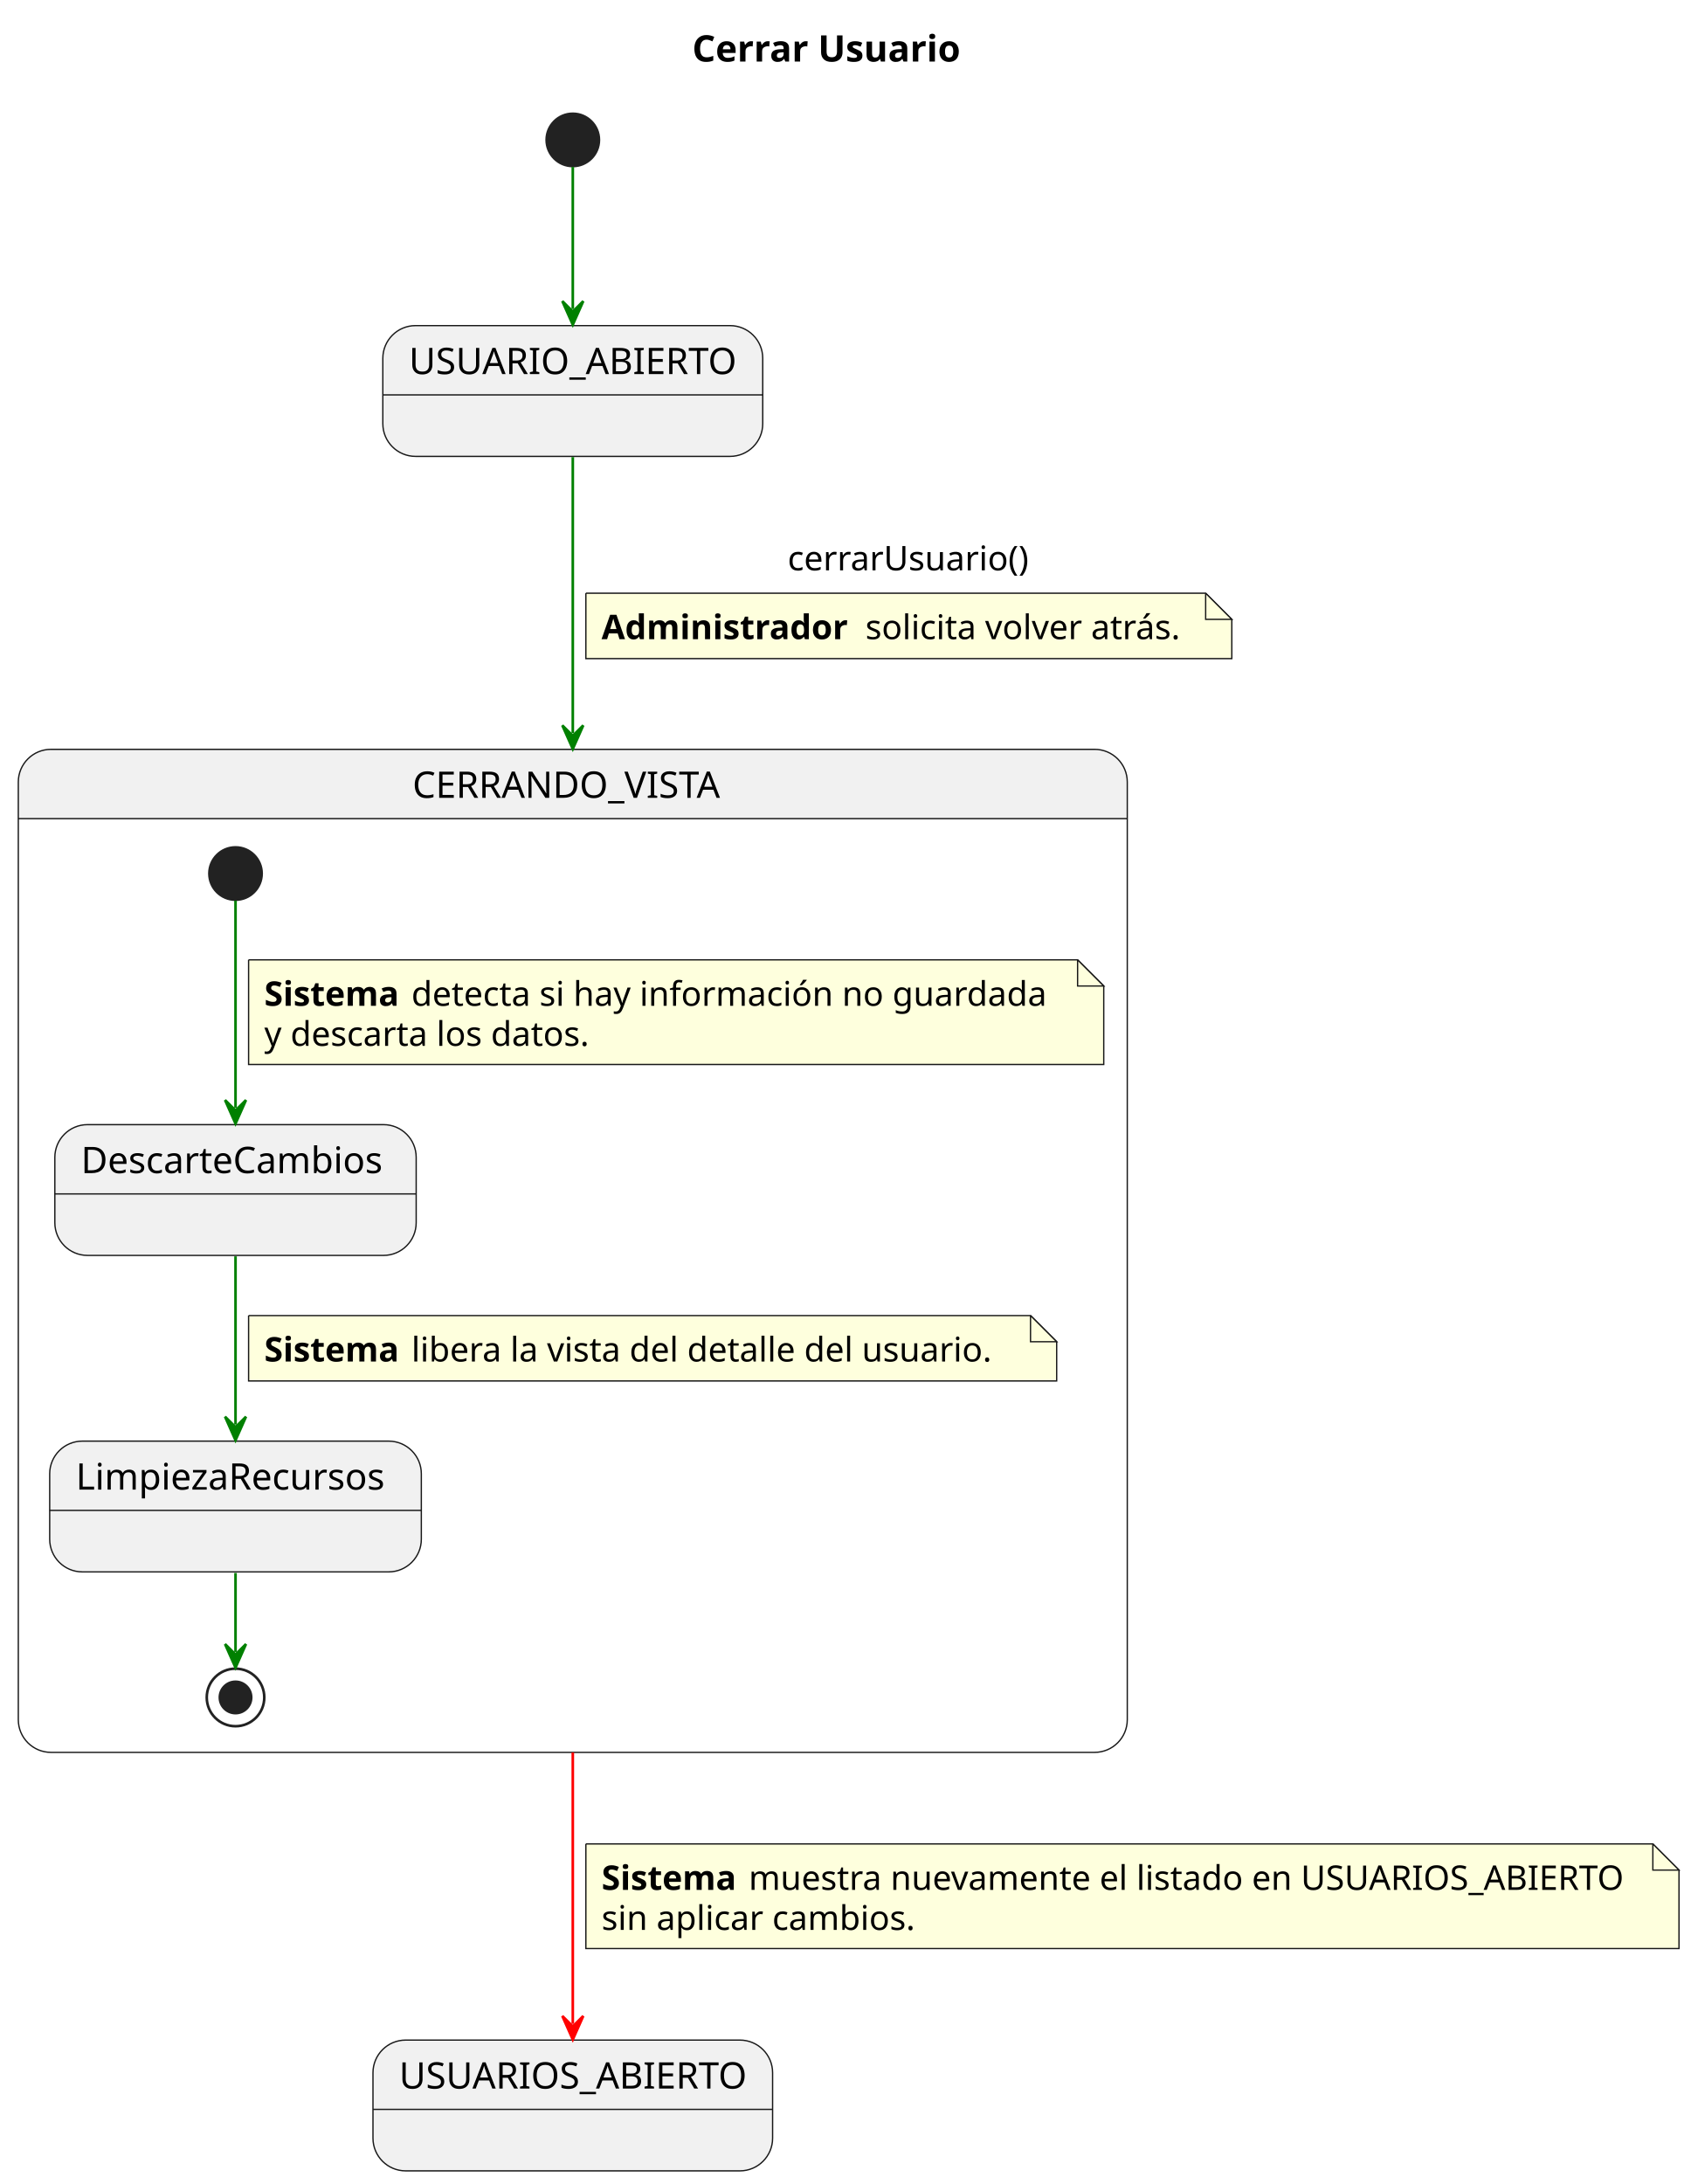
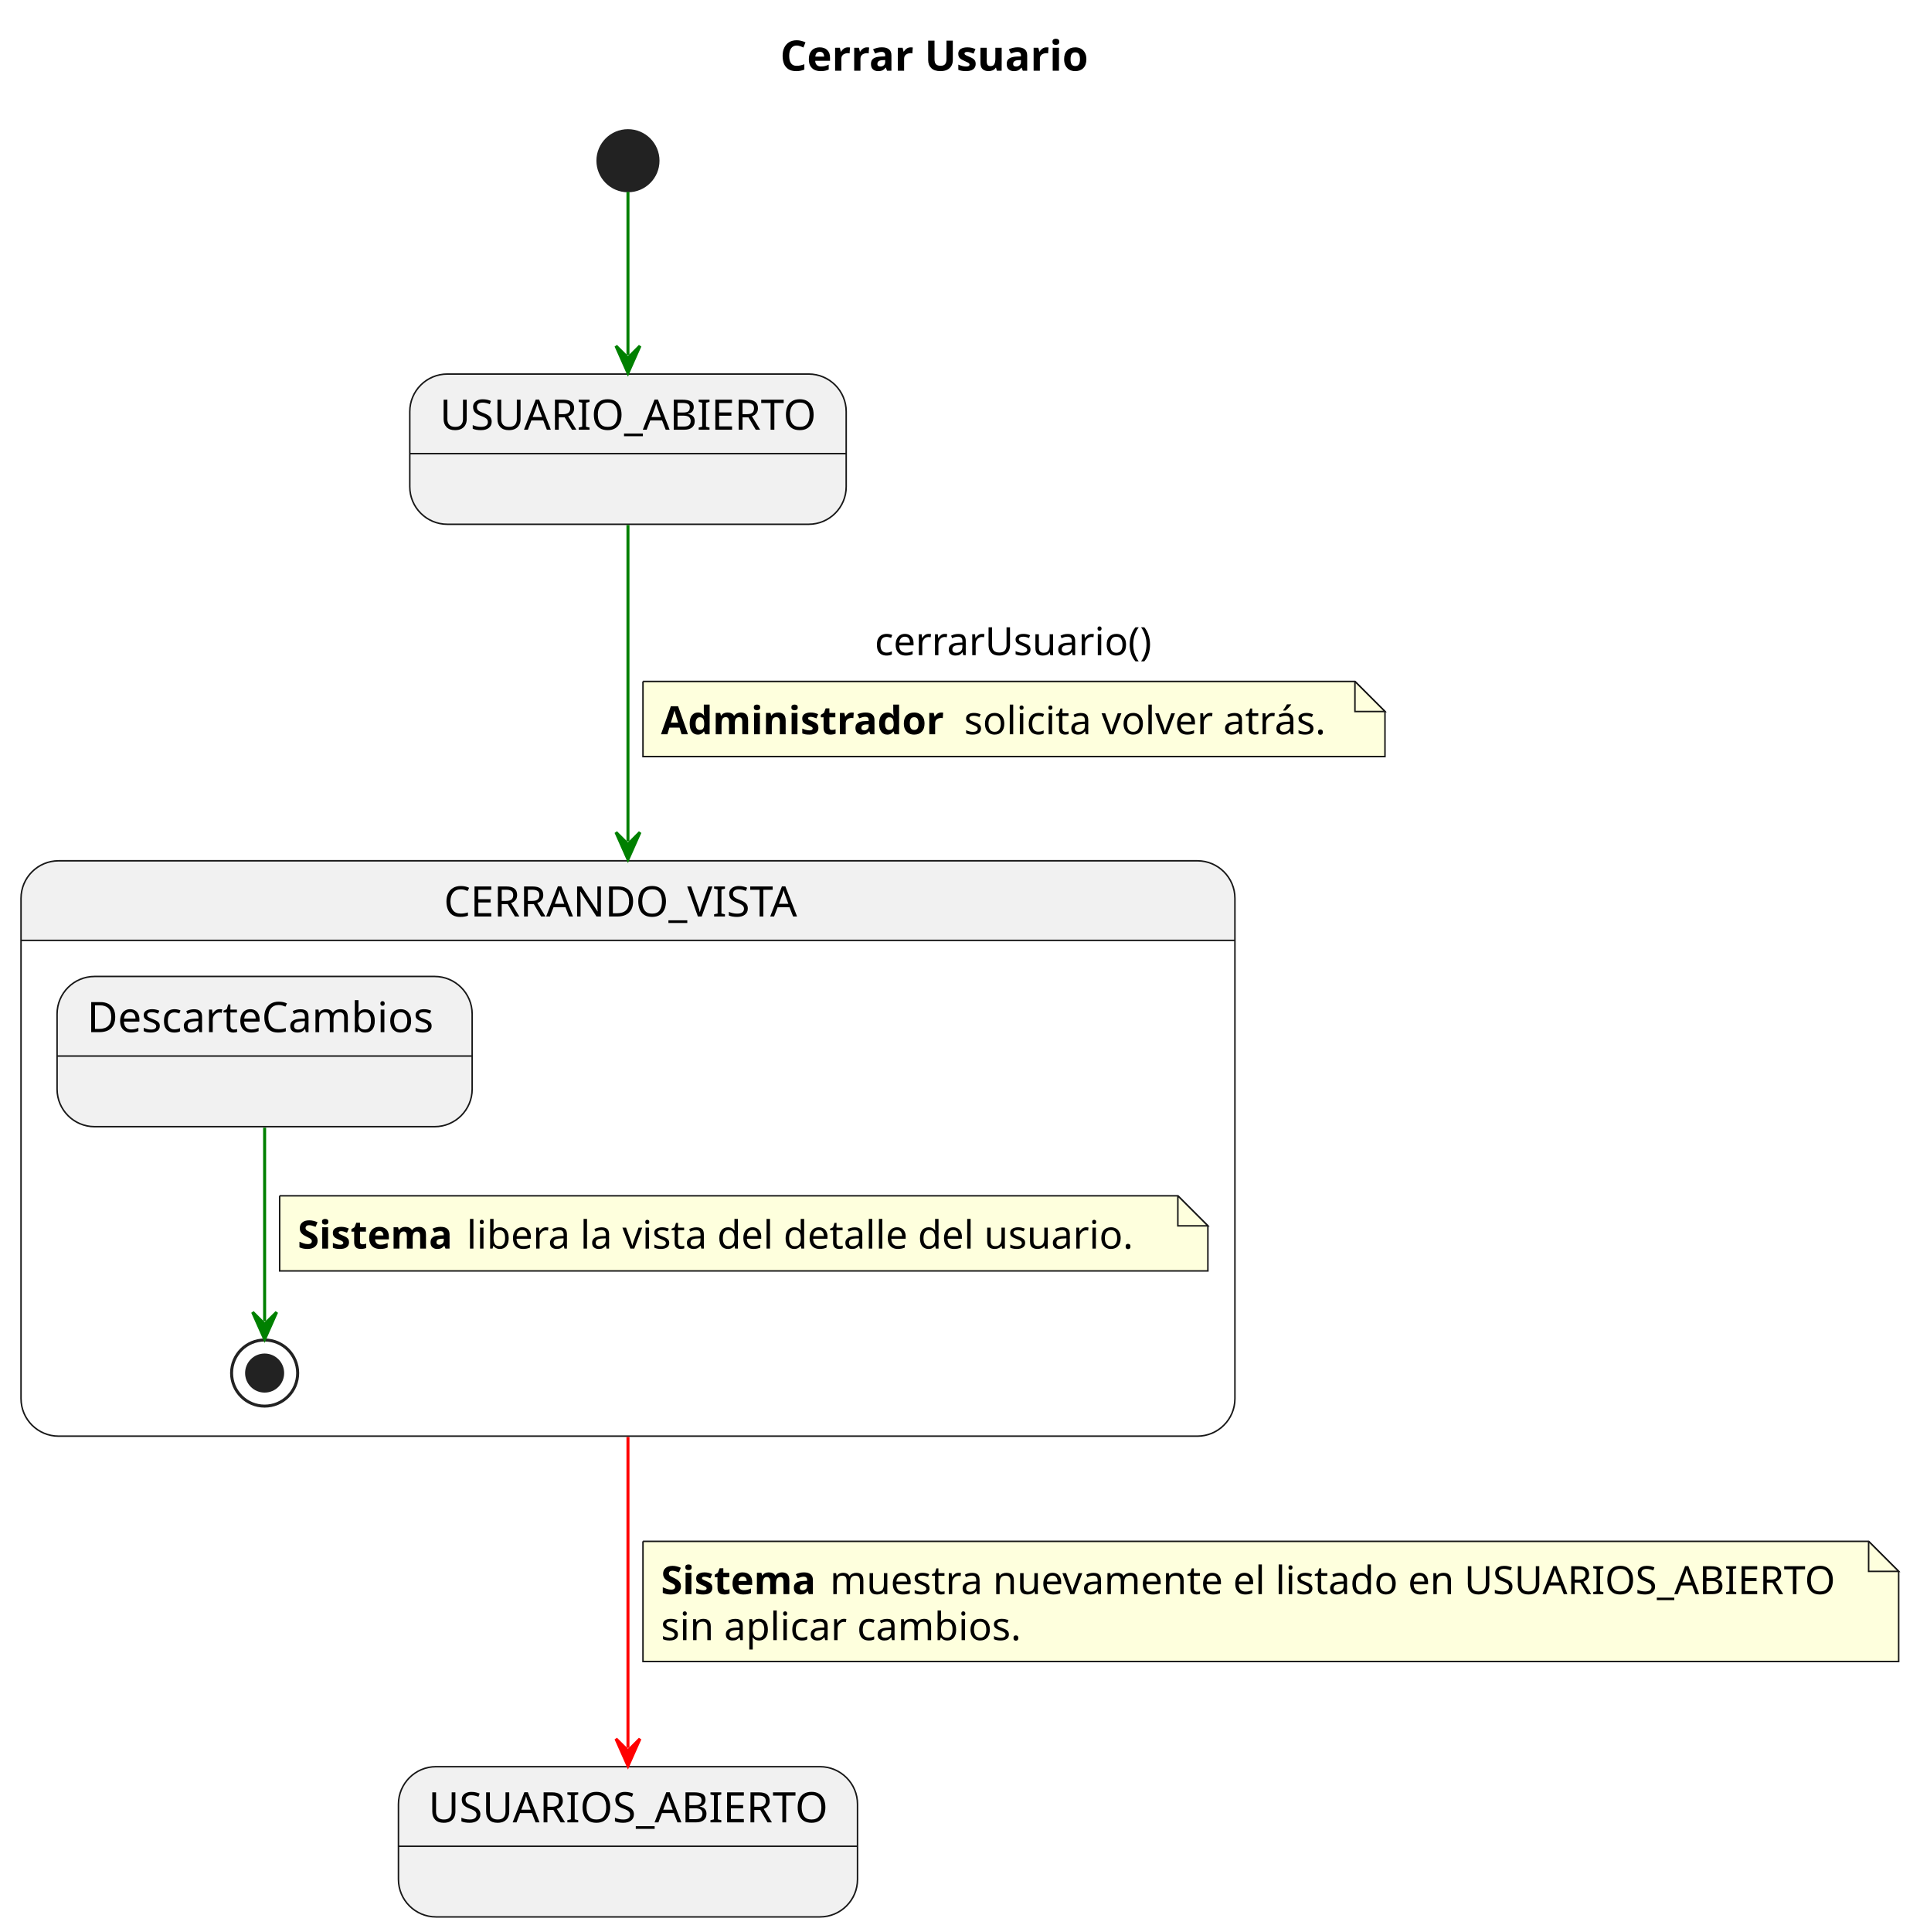
- <svg xmlns="http://www.w3.org/2000/svg" contentStyleType="text/css" data-diagram-type="STATE" height="835px" preserveAspectRatio="none" style="width:649px;height:835px;background:#FFFFFF;" version="1.1" viewBox="0 0 649 835" width="649px" zoomAndPan="magnify">
+ <svg xmlns="http://www.w3.org/2000/svg" contentStyleType="text/css" data-diagram-type="STATE" height="643px" preserveAspectRatio="none" style="width:639px;height:643px;background:#FFFFFF;" version="1.1" viewBox="0 0 639 643" width="639px" zoomAndPan="magnify">
  <defs />
  <g>
    <g class="title" data-source-line="1">
-       <text fill="#000000" font-family="sans-serif" font-size="14" font-weight="bold" lengthAdjust="spacing" textLength="105.622" x="264.704" y="23.535">Cerrar Usuario</text>
+       <text fill="#000000" font-family="sans-serif" font-size="14" font-weight="bold" lengthAdjust="spacing" textLength="105.622" x="259.709" y="23.535">Cerrar Usuario</text>
    </g>
    <g id="USUARIO_ABIERTO_INICIAL">
-       <rect fill="#F1F1F1" height="50" rx="12.5" ry="12.5" style="stroke:#181818;stroke-width:0.5;" width="145.275" x="146.39" y="124.488" />
-       <line style="stroke:#181818;stroke-width:0.5;" x1="146.39" x2="291.665" y1="150.977" y2="150.977" />
-       <text fill="#000000" font-family="sans-serif" font-size="14" lengthAdjust="spacing" textLength="125.275" x="156.39" y="143.023">USUARIO_ABIERTO</text>
+       <rect fill="#F1F1F1" height="50" rx="12.5" ry="12.5" style="stroke:#181818;stroke-width:0.5;" width="145.275" x="136.41" y="124.488" />
+       <line style="stroke:#181818;stroke-width:0.5;" x1="136.41" x2="281.685" y1="150.977" y2="150.977" />
+       <text fill="#000000" font-family="sans-serif" font-size="14" lengthAdjust="spacing" textLength="125.275" x="146.41" y="143.023">USUARIO_ABIERTO</text>
    </g>
-     <path d="M19.5,286.488 L418.56,286.488 A12.5,12.5 0 0 1 431.06,298.988 L431.06,312.977 L7,312.977 L7,298.988 A12.5,12.5 0 0 1 19.5,286.488" fill="#F1F1F1" />
-     <rect fill="none" height="383.488" rx="12.5" ry="12.5" style="stroke:#181818;stroke-width:0.5;" width="424.06" x="7" y="286.488" />
-     <line style="stroke:#181818;stroke-width:0.5;" x1="7" x2="431.06" y1="312.977" y2="312.977" />
-     <text fill="#000000" font-family="sans-serif" font-size="14" lengthAdjust="spacing" textLength="122.582" x="157.739" y="305.023">CERRANDO_VISTA</text>
+     <path d="M19.5,286.488 L398.59,286.488 A12.5,12.5 0 0 1 411.09,298.988 L411.09,312.977 L7,312.977 L7,298.988 A12.5,12.5 0 0 1 19.5,286.488" fill="#F1F1F1" />
+     <rect fill="none" height="191.488" rx="12.5" ry="12.5" style="stroke:#181818;stroke-width:0.5;" width="404.09" x="7" y="286.488" />
+     <line style="stroke:#181818;stroke-width:0.5;" x1="7" x2="411.09" y1="312.977" y2="312.977" />
+     <text fill="#000000" font-family="sans-serif" font-size="14" lengthAdjust="spacing" textLength="122.582" x="147.754" y="305.023">CERRANDO_VISTA</text>
    <g id="PROCESO_CIERRE_COMP.DescarteCambios">
-       <rect fill="#F1F1F1" height="50" rx="12.5" ry="12.5" style="stroke:#181818;stroke-width:0.5;" width="138.173" x="20.97" y="429.977" />
-       <line style="stroke:#181818;stroke-width:0.5;" x1="20.97" x2="159.143" y1="456.465" y2="456.465" />
-       <text fill="#000000" font-family="sans-serif" font-size="14" lengthAdjust="spacing" textLength="118.173" x="30.97" y="448.512">DescarteCambios</text>
+       <rect fill="#F1F1F1" height="50" rx="12.5" ry="12.5" style="stroke:#181818;stroke-width:0.5;" width="138.173" x="19" y="324.977" />
+       <line style="stroke:#181818;stroke-width:0.5;" x1="19" x2="157.173" y1="351.465" y2="351.465" />
+       <text fill="#000000" font-family="sans-serif" font-size="14" lengthAdjust="spacing" textLength="118.173" x="29" y="343.512">DescarteCambios</text>
    </g>
-     <g id="PROCESO_CIERRE_COMP.LimpiezaRecursos">
-       <rect fill="#F1F1F1" height="50" rx="12.5" ry="12.5" style="stroke:#181818;stroke-width:0.5;" width="142.11" x="19" y="550.977" />
-       <line style="stroke:#181818;stroke-width:0.5;" x1="19" x2="161.11" y1="577.465" y2="577.465" />
-       <text fill="#000000" font-family="sans-serif" font-size="14" lengthAdjust="spacing" textLength="122.11" x="29" y="569.512">LimpiezaRecursos</text>
-     </g>
-     <ellipse cx="90.06" cy="333.977" fill="#222222" rx="10" ry="10" style="stroke:#222222;stroke-width:1;" />
-     <ellipse cx="90.06" cy="648.977" fill="none" rx="11" ry="11" style="stroke:#222222;stroke-width:1;" />
-     <ellipse cx="90.06" cy="648.977" fill="#222222" rx="6" ry="6" style="stroke:#222222;stroke-width:1;" />
-     <g class="link" data-entity-1=".start.PROCESO_CIERRE_COMP" data-entity-2="DescarteCambios" data-source-line="20" data-uid="lnk6" id="link_.start.PROCESO_CIERRE_COMP_DescarteCambios">
-       <path d="M90.06,344.317 C90.06,362.507 90.06,397.217 90.06,423.587" fill="none" id="*start*PROCESO_CIERRE_COMP-to-DescarteCambios" style="stroke:#008000;stroke-width:1;" />
-       <polygon fill="#008000" points="90.06,429.587,94.06,420.587,90.06,424.587,86.06,420.587,90.06,429.587" style="stroke:#008000;stroke-width:1;" />
-       <path d="M95.06,366.977 L95.06,406.977 L422.06,406.977 L422.06,376.977 L412.06,366.977 L95.06,366.977" fill="#FEFFDD" style="stroke:#181818;stroke-width:0.5;" />
-       <path d="M412.06,366.977 L412.06,376.977 L422.06,376.977 L412.06,366.977" fill="#FEFFDD" style="stroke:#181818;stroke-width:0.5;" />
-       <text fill="#000000" font-family="sans-serif" font-size="13" font-weight="bold" lengthAdjust="spacing" textLength="52.14" x="101.06" y="384.545">Sistema</text>
-       <text fill="#000000" font-family="sans-serif" font-size="13" lengthAdjust="spacing" textLength="250.364" x="157.313" y="384.545">detecta si hay información no guardada</text>
-       <text fill="#000000" font-family="sans-serif" font-size="13" lengthAdjust="spacing" textLength="129.702" x="101.06" y="399.856">y descarta los datos.</text>
-     </g>
-     <g class="link" data-entity-1="DescarteCambios" data-entity-2="LimpiezaRecursos" data-source-line="26" data-uid="lnk7" id="link_DescarteCambios_LimpiezaRecursos">
-       <path d="M90.06,480.347 C90.06,500.877 90.06,524.117 90.06,544.637" fill="none" id="DescarteCambios-to-LimpiezaRecursos" style="stroke:#008000;stroke-width:1;" />
-       <polygon fill="#008000" points="90.06,550.637,94.06,541.637,90.06,545.637,86.06,541.637,90.06,550.637" style="stroke:#008000;stroke-width:1;" />
-       <path d="M95.06,502.977 L95.06,527.977 L404.06,527.977 L404.06,512.977 L394.06,502.977 L95.06,502.977" fill="#FEFFDD" style="stroke:#181818;stroke-width:0.5;" />
-       <path d="M394.06,502.977 L394.06,512.977 L404.06,512.977 L394.06,502.977" fill="#FEFFDD" style="stroke:#181818;stroke-width:0.5;" />
-       <text fill="#000000" font-family="sans-serif" font-size="13" font-weight="bold" lengthAdjust="spacing" textLength="52.14" x="101.06" y="520.545">Sistema</text>
-       <text fill="#000000" font-family="sans-serif" font-size="13" lengthAdjust="spacing" textLength="231.918" x="157.313" y="520.545">libera la vista del detalle del usuario.</text>
-     </g>
-     <g class="link" data-entity-1="LimpiezaRecursos" data-entity-2=".end.PROCESO_CIERRE_COMP" data-source-line="31" data-uid="lnk9" id="link_LimpiezaRecursos_.end.PROCESO_CIERRE_COMP">
-       <path d="M90.06,601.407 C90.06,613.767 90.06,622.107 90.06,631.577" fill="none" id="LimpiezaRecursos-to-*end*PROCESO_CIERRE_COMP" style="stroke:#008000;stroke-width:1;" />
-       <polygon fill="#008000" points="90.06,637.577,94.06,628.577,90.06,632.577,86.06,628.577,90.06,637.577" style="stroke:#008000;stroke-width:1;" />
+     <ellipse cx="88.09" cy="456.977" fill="none" rx="11" ry="11" style="stroke:#222222;stroke-width:1;" />
+     <ellipse cx="88.09" cy="456.977" fill="#222222" rx="6" ry="6" style="stroke:#222222;stroke-width:1;" />
+     <g class="link" data-entity-1="DescarteCambios" data-entity-2=".end.PROCESO_CIERRE_COMP" data-source-line="19" data-uid="lnk6" id="link_DescarteCambios_.end.PROCESO_CIERRE_COMP">
+       <path d="M88.09,375.327 C88.09,397.627 88.09,423.537 88.09,439.717" fill="none" id="DescarteCambios-to-*end*PROCESO_CIERRE_COMP" style="stroke:#008000;stroke-width:1;" />
+       <polygon fill="#008000" points="88.09,445.717,92.09,436.717,88.09,440.717,84.09,436.717,88.09,445.717" style="stroke:#008000;stroke-width:1;" />
+       <path d="M93.09,397.977 L93.09,422.977 L402.09,422.977 L402.09,407.977 L392.09,397.977 L93.09,397.977" fill="#FEFFDD" style="stroke:#181818;stroke-width:0.5;" />
+       <path d="M392.09,397.977 L392.09,407.977 L402.09,407.977 L392.09,397.977" fill="#FEFFDD" style="stroke:#181818;stroke-width:0.5;" />
+       <text fill="#000000" font-family="sans-serif" font-size="13" font-weight="bold" lengthAdjust="spacing" textLength="52.14" x="99.09" y="415.545">Sistema</text>
+       <text fill="#000000" font-family="sans-serif" font-size="13" lengthAdjust="spacing" textLength="231.918" x="155.343" y="415.545">libera la vista del detalle del usuario.</text>
    </g>
    <g id="USUARIOS_ABIERTO_FINAL">
-       <rect fill="#F1F1F1" height="50" rx="12.5" ry="12.5" style="stroke:#181818;stroke-width:0.5;" width="152.815" x="142.62" y="779.978" />
-       <line style="stroke:#181818;stroke-width:0.5;" x1="142.62" x2="295.435" y1="806.467" y2="806.467" />
-       <text fill="#000000" font-family="sans-serif" font-size="14" lengthAdjust="spacing" textLength="132.815" x="152.62" y="798.513">USUARIOS_ABIERTO</text>
+       <rect fill="#F1F1F1" height="50" rx="12.5" ry="12.5" style="stroke:#181818;stroke-width:0.5;" width="152.815" x="132.64" y="587.978" />
+       <line style="stroke:#181818;stroke-width:0.5;" x1="132.64" x2="285.455" y1="614.467" y2="614.467" />
+       <text fill="#000000" font-family="sans-serif" font-size="14" lengthAdjust="spacing" textLength="132.815" x="142.64" y="606.513">USUARIOS_ABIERTO</text>
    </g>
-     <ellipse cx="219.03" cy="53.488" fill="#222222" rx="10" ry="10" style="stroke:#222222;stroke-width:1;" />
+     <ellipse cx="209.04" cy="53.488" fill="#222222" rx="10" ry="10" style="stroke:#222222;stroke-width:1;" />
    <g class="link" data-entity-1=".start." data-entity-2="USUARIO_ABIERTO_INICIAL" data-source-line="8" data-uid="lnk3" id="link_.start._USUARIO_ABIERTO_INICIAL">
-       <path d="M219.03,63.848 C219.03,77.778 219.03,98.448 219.03,118.138" fill="none" id="*start*-to-USUARIO_ABIERTO_INICIAL" style="stroke:#008000;stroke-width:1;" />
-       <polygon fill="#008000" points="219.03,124.138,223.03,115.138,219.03,119.138,215.03,115.138,219.03,124.138" style="stroke:#008000;stroke-width:1;" />
+       <path d="M209.04,63.848 C209.04,77.778 209.04,98.448 209.04,118.138" fill="none" id="*start*-to-USUARIO_ABIERTO_INICIAL" style="stroke:#008000;stroke-width:1;" />
+       <polygon fill="#008000" points="209.04,124.138,213.04,115.138,209.04,119.138,205.04,115.138,209.04,124.138" style="stroke:#008000;stroke-width:1;" />
    </g>
    <g class="link" data-entity-1="USUARIO_ABIERTO_INICIAL" data-entity-2="PROCESO_CIERRE_COMP" data-source-line="10" data-uid="lnk4" id="link_USUARIO_ABIERTO_INICIAL_PROCESO_CIERRE_COMP">
-       <path d="M219.03,174.778 C219.03,199.928 219.03,235.718 219.03,280.328" fill="none" id="USUARIO_ABIERTO_INICIAL-to-PROCESO_CIERRE_COMP" style="stroke:#008000;stroke-width:1;" />
-       <polygon fill="#008000" points="219.03,286.328,223.03,277.328,219.03,281.328,215.03,277.328,219.03,286.328" style="stroke:#008000;stroke-width:1;" />
-       <text fill="#000000" font-family="sans-serif" font-size="13" lengthAdjust="spacing" textLength="93.438" x="301.187" y="218.057">cerrarUsuario()</text>
-       <path d="M224.03,226.799 L224.03,251.799 L471.03,251.799 L471.03,236.799 L461.03,226.799 L224.03,226.799" fill="#FEFFDD" style="stroke:#181818;stroke-width:0.5;" />
-       <path d="M461.03,226.799 L461.03,236.799 L471.03,236.799 L461.03,226.799" fill="#FEFFDD" style="stroke:#181818;stroke-width:0.5;" />
-       <text fill="#000000" font-family="sans-serif" font-size="13" font-weight="bold" lengthAdjust="spacing" textLength="96.783" x="230.03" y="244.367">Administrador</text>
-       <text fill="#000000" font-family="sans-serif" font-size="13" lengthAdjust="spacing" textLength="125.855" x="330.926" y="244.367">solicita volver atrás.</text>
+       <path d="M209.04,174.748 C209.04,201.248 209.04,239.348 209.04,280.008" fill="none" id="USUARIO_ABIERTO_INICIAL-to-PROCESO_CIERRE_COMP" style="stroke:#008000;stroke-width:1;" />
+       <polygon fill="#008000" points="209.04,286.008,213.04,277.008,209.04,281.008,205.04,277.008,209.04,286.008" style="stroke:#008000;stroke-width:1;" />
+       <text fill="#000000" font-family="sans-serif" font-size="13" lengthAdjust="spacing" textLength="93.438" x="291.197" y="218.057">cerrarUsuario()</text>
+       <path d="M214.04,226.799 L214.04,251.799 L461.04,251.799 L461.04,236.799 L451.04,226.799 L214.04,226.799" fill="#FEFFDD" style="stroke:#181818;stroke-width:0.5;" />
+       <path d="M451.04,226.799 L451.04,236.799 L461.04,236.799 L451.04,226.799" fill="#FEFFDD" style="stroke:#181818;stroke-width:0.5;" />
+       <text fill="#000000" font-family="sans-serif" font-size="13" font-weight="bold" lengthAdjust="spacing" textLength="96.783" x="220.04" y="244.367">Administrador</text>
+       <text fill="#000000" font-family="sans-serif" font-size="13" lengthAdjust="spacing" textLength="125.855" x="320.936" y="244.367">solicita volver atrás.</text>
    </g>
-     <g class="link" data-entity-1="PROCESO_CIERRE_COMP" data-entity-2="USUARIOS_ABIERTO_FINAL" data-source-line="34" data-uid="lnk10" id="link_PROCESO_CIERRE_COMP_USUARIOS_ABIERTO_FINAL">
-       <path d="M219.03,670.018 C219.03,713.918 219.03,748.968 219.03,773.768" fill="none" id="PROCESO_CIERRE_COMP-to-USUARIOS_ABIERTO_FINAL" style="stroke:#FF0000;stroke-width:1;" />
-       <polygon fill="#FF0000" points="219.03,779.768,223.03,770.768,219.03,774.768,215.03,770.768,219.03,779.768" style="stroke:#FF0000;stroke-width:1;" />
-       <path d="M224.03,704.978 L224.03,744.978 L642.03,744.978 L642.03,714.978 L632.03,704.978 L224.03,704.978" fill="#FEFFDD" style="stroke:#181818;stroke-width:0.5;" />
-       <path d="M632.03,704.978 L632.03,714.978 L642.03,714.978 L632.03,704.978" fill="#FEFFDD" style="stroke:#181818;stroke-width:0.5;" />
-       <text fill="#000000" font-family="sans-serif" font-size="13" font-weight="bold" lengthAdjust="spacing" textLength="52.14" x="230.03" y="722.547">Sistema</text>
-       <text fill="#000000" font-family="sans-serif" font-size="13" lengthAdjust="spacing" textLength="340.831" x="286.283" y="722.547">muestra nuevamente el listado en USUARIOS_ABIERTO</text>
-       <text fill="#000000" font-family="sans-serif" font-size="13" lengthAdjust="spacing" textLength="125.353" x="230.03" y="737.857">sin aplicar cambios.</text>
+     <g class="link" data-entity-1="PROCESO_CIERRE_COMP" data-entity-2="USUARIOS_ABIERTO_FINAL" data-source-line="26" data-uid="lnk7" id="link_PROCESO_CIERRE_COMP_USUARIOS_ABIERTO_FINAL">
+       <path d="M209.04,478.258 C209.04,518.268 209.04,555.538 209.04,581.698" fill="none" id="PROCESO_CIERRE_COMP-to-USUARIOS_ABIERTO_FINAL" style="stroke:#FF0000;stroke-width:1;" />
+       <polygon fill="#FF0000" points="209.04,587.698,213.04,578.698,209.04,582.698,205.04,578.698,209.04,587.698" style="stroke:#FF0000;stroke-width:1;" />
+       <path d="M214.04,512.978 L214.04,552.978 L632.04,552.978 L632.04,522.978 L622.04,512.978 L214.04,512.978" fill="#FEFFDD" style="stroke:#181818;stroke-width:0.5;" />
+       <path d="M622.04,512.978 L622.04,522.978 L632.04,522.978 L622.04,512.978" fill="#FEFFDD" style="stroke:#181818;stroke-width:0.5;" />
+       <text fill="#000000" font-family="sans-serif" font-size="13" font-weight="bold" lengthAdjust="spacing" textLength="52.14" x="220.04" y="530.547">Sistema</text>
+       <text fill="#000000" font-family="sans-serif" font-size="13" lengthAdjust="spacing" textLength="340.831" x="276.293" y="530.547">muestra nuevamente el listado en USUARIOS_ABIERTO</text>
+       <text fill="#000000" font-family="sans-serif" font-size="13" lengthAdjust="spacing" textLength="125.353" x="220.04" y="545.857">sin aplicar cambios.</text>
    </g>
  </g>
</svg>
